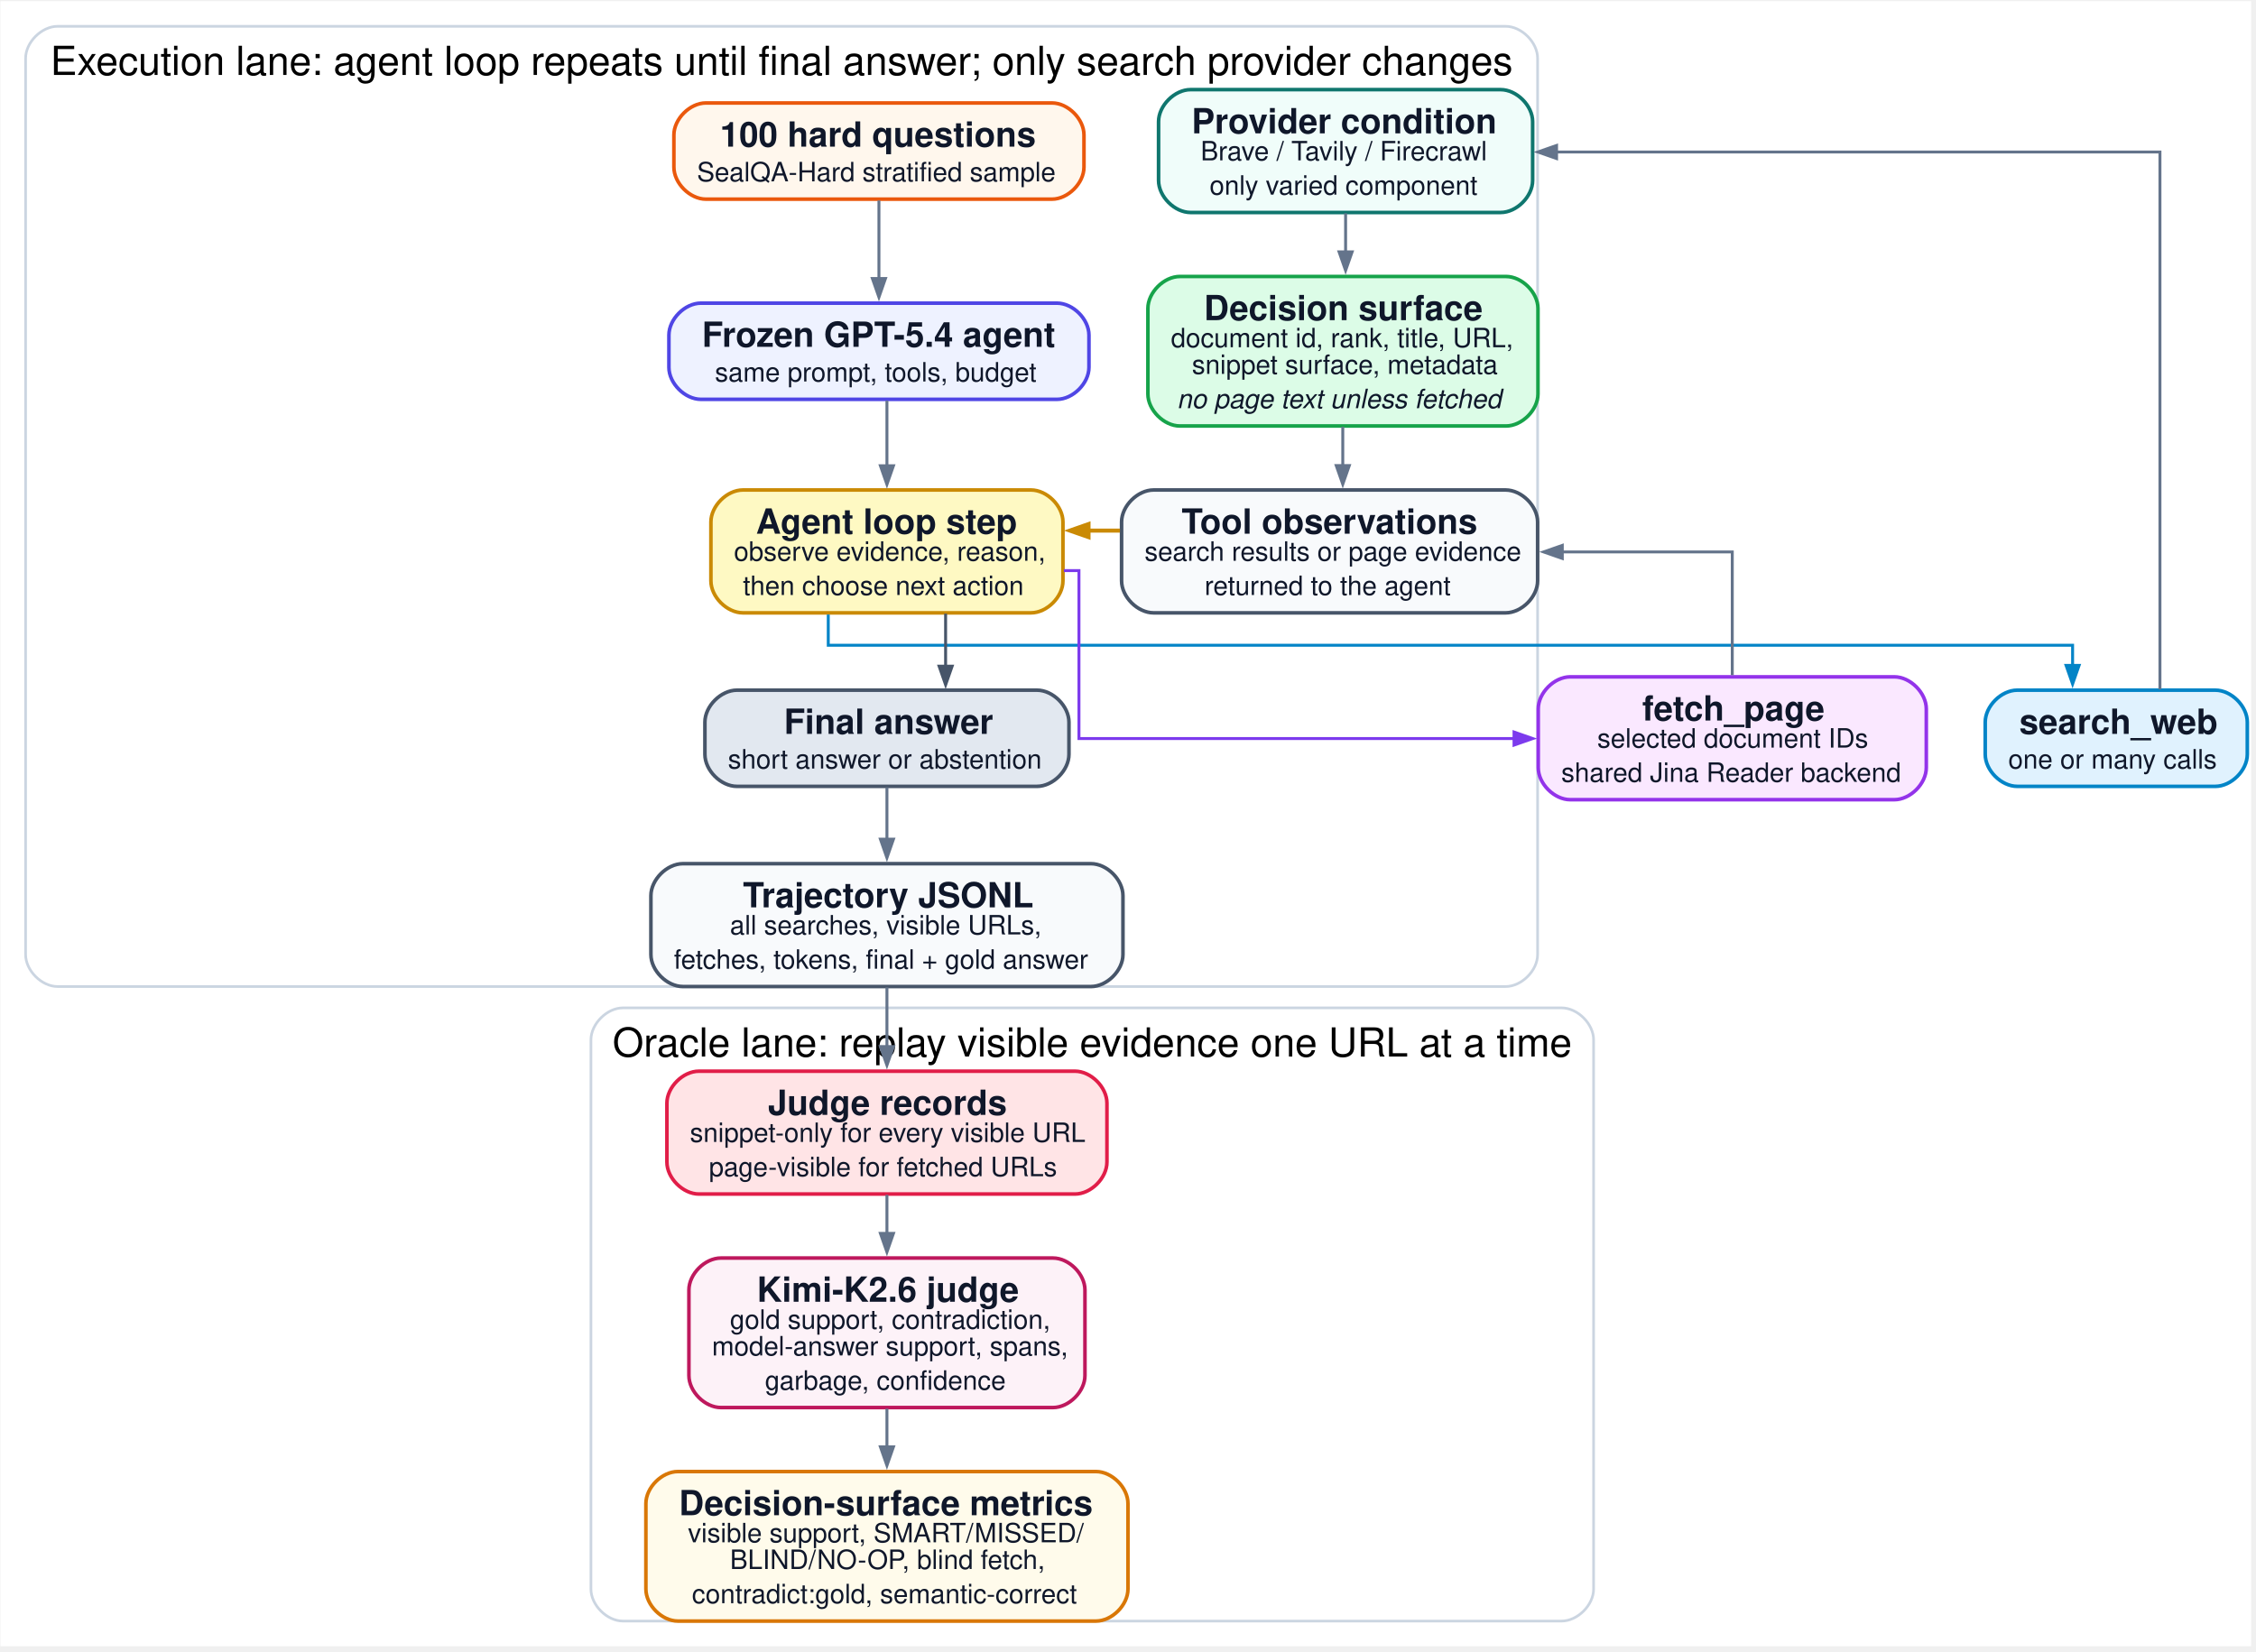
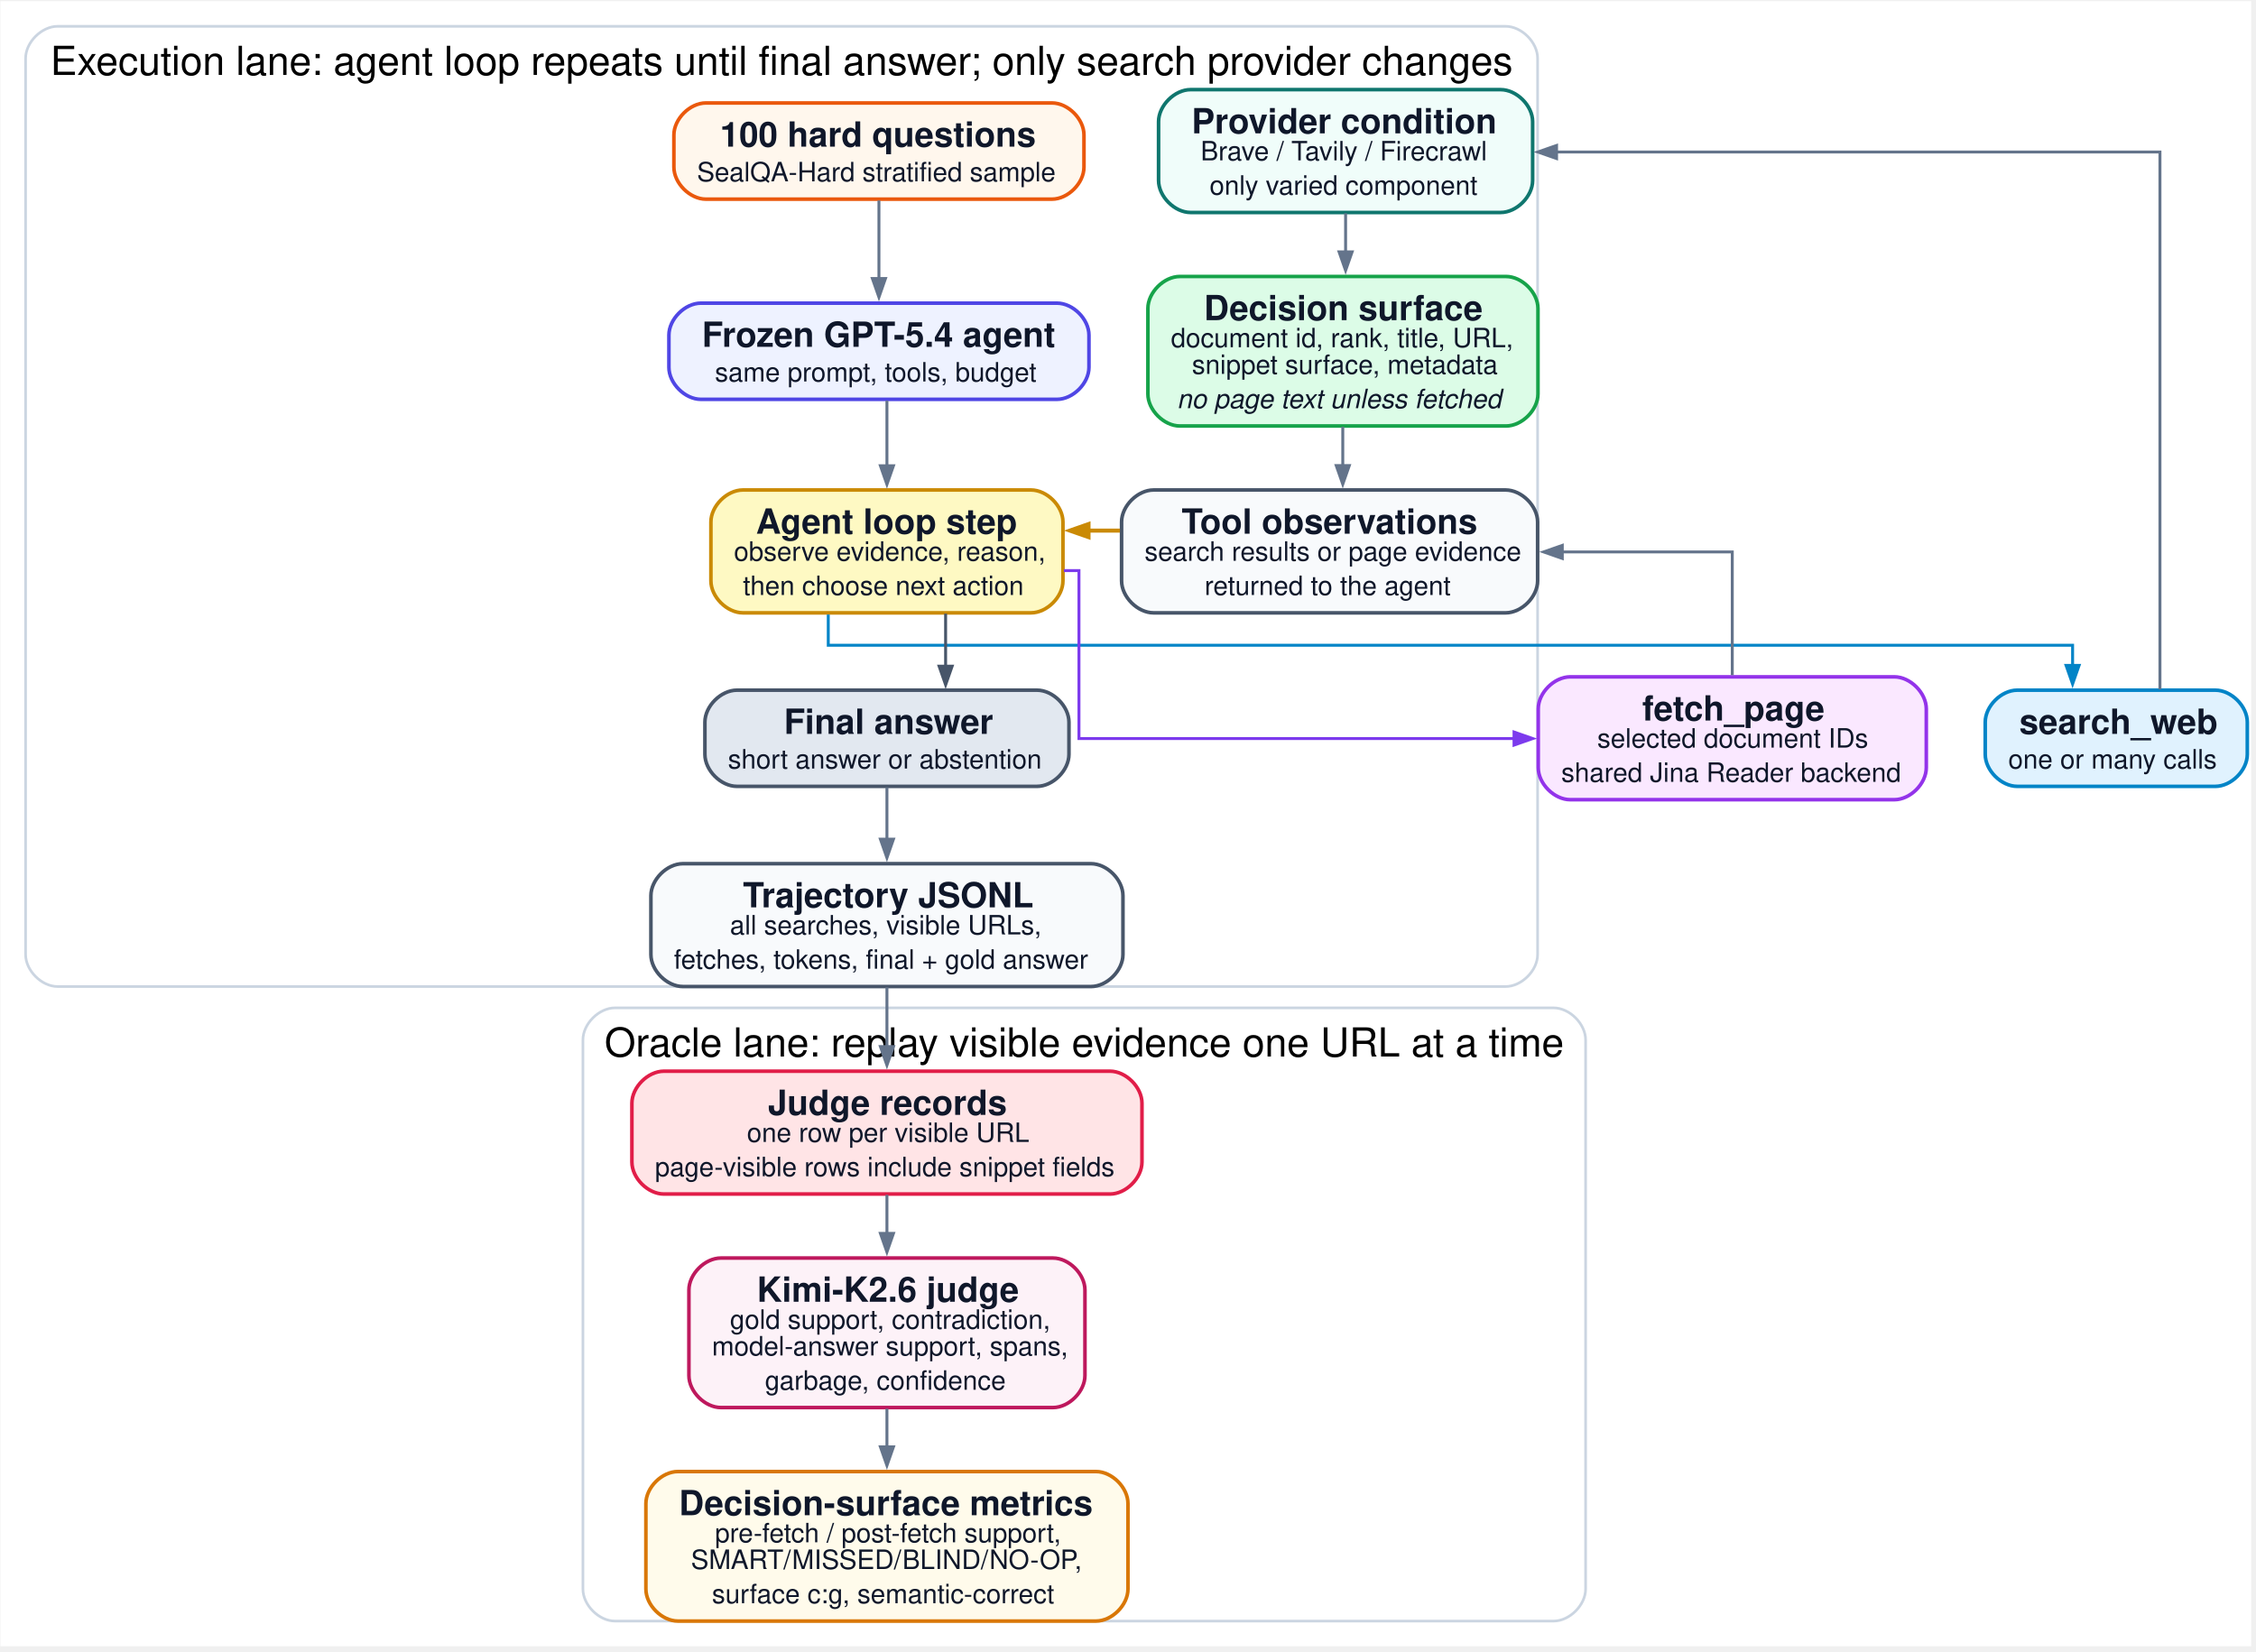
<svg xmlns="http://www.w3.org/2000/svg" width="848pt" height="621pt" viewBox="2.00 2.00 846.00 619.00">
  <g id="graph0" class="graph" transform="scale(1 1) rotate(0) translate(3.6 617.74)">
    <polygon fill="white" stroke="none" points="-1.44,1.44 -1.44,-615.58 842.58,-615.58 842.58,1.44 -1.44,1.44" />
    <g id="clust2" class="cluster">
      <path fill="white" stroke="#cbd5e1" d="M20,-245.99C20,-245.99 563,-245.99 563,-245.99 569,-245.99 575,-251.99 575,-257.99 575,-257.99 575,-594.14 575,-594.14 575,-600.14 569,-606.14 563,-606.14 563,-606.14 20,-606.14 20,-606.14 14,-606.14 8,-600.14 8,-594.14 8,-594.14 8,-257.99 8,-257.99 8,-251.99 14,-245.99 20,-245.99" />
      <text xml:space="preserve" text-anchor="middle" x="291.5" y="-587.89" font-family="Helvetica,sans-Serif" font-size="15.00">Execution lane: agent loop repeats until final answer; only search provider changes</text>
    </g>
    <g id="clust3" class="cluster">
-       <path fill="white" stroke="#cbd5e1" d="M232,-8C232,-8 584,-8 584,-8 590,-8 596,-14 596,-20 596,-20 596,-225.99 596,-225.99 596,-231.99 590,-237.99 584,-237.99 584,-237.99 232,-237.99 232,-237.99 226,-237.99 220,-231.99 220,-225.99 220,-225.99 220,-20 220,-20 220,-14 226,-8 232,-8" />
-       <text xml:space="preserve" text-anchor="middle" x="408" y="-219.74" font-family="Helvetica,sans-Serif" font-size="15.00">Oracle lane: replay visible evidence one URL at a time</text>
+       <path fill="white" stroke="#cbd5e1" d="M229,-8C229,-8 581,-8 581,-8 587,-8 593,-14 593,-20 593,-20 593,-225.99 593,-225.99 593,-231.99 587,-237.99 581,-237.99 581,-237.99 229,-237.99 229,-237.99 223,-237.99 217,-231.99 217,-225.99 217,-225.99 217,-20 217,-20 217,-14 223,-8 229,-8" />
+       <text xml:space="preserve" text-anchor="middle" x="405" y="-219.74" font-family="Helvetica,sans-Serif" font-size="15.00">Oracle lane: replay visible evidence one URL at a time</text>
    </g>
    <g id="node1" class="node">
      <path fill="#fff7ed" stroke="#ea580c" stroke-width="1.35" d="M392.89,-577.39C392.89,-577.39 263.11,-577.39 263.11,-577.39 257.11,-577.39 251.11,-571.39 251.11,-565.39 251.11,-565.39 251.11,-553.31 251.11,-553.31 251.11,-547.31 257.11,-541.31 263.11,-541.31 263.11,-541.31 392.89,-541.31 392.89,-541.31 398.89,-541.31 404.89,-547.31 404.89,-553.31 404.89,-553.31 404.89,-565.39 404.89,-565.39 404.89,-571.39 398.89,-577.39 392.89,-577.39" />
      <text xml:space="preserve" text-anchor="start" x="264.62" y="-561" font-family="Helvetica,sans-Serif" font-size="13.00" fill="#0f172a"> </text>
      <text xml:space="preserve" text-anchor="start" x="268.38" y="-561" font-family="Helvetica,sans-Serif" font-weight="bold" font-size="13.00" fill="#0f172a">100 hard questions</text>
      <text xml:space="preserve" text-anchor="start" x="259.75" y="-548" font-family="Helvetica,sans-Serif" font-size="10.00" fill="#0f172a">SealQA-Hard stratified sample</text>
      <text xml:space="preserve" text-anchor="start" x="392.5" y="-548" font-family="Helvetica,sans-Serif" font-size="13.00" fill="#0f172a"> </text>
    </g>
    <g id="node2" class="node">
      <path fill="#eef2ff" stroke="#4f46e5" stroke-width="1.35" d="M394.76,-502.31C394.76,-502.31 261.24,-502.31 261.24,-502.31 255.24,-502.31 249.24,-496.31 249.24,-490.31 249.24,-490.31 249.24,-478.23 249.24,-478.23 249.24,-472.23 255.24,-466.23 261.24,-466.23 261.24,-466.23 394.76,-466.23 394.76,-466.23 400.76,-466.23 406.76,-472.23 406.76,-478.23 406.76,-478.23 406.76,-490.31 406.76,-490.31 406.76,-496.31 400.76,-502.31 394.76,-502.31" />
      <text xml:space="preserve" text-anchor="start" x="257.88" y="-485.92" font-family="Helvetica,sans-Serif" font-size="13.00" fill="#0f172a"> </text>
      <text xml:space="preserve" text-anchor="start" x="261.62" y="-485.92" font-family="Helvetica,sans-Serif" font-weight="bold" font-size="13.00" fill="#0f172a">Frozen GPT-5.4 agent</text>
      <text xml:space="preserve" text-anchor="start" x="266.5" y="-472.92" font-family="Helvetica,sans-Serif" font-size="10.00" fill="#0f172a">same prompt, tools, budget</text>
      <text xml:space="preserve" text-anchor="start" x="385.75" y="-472.92" font-family="Helvetica,sans-Serif" font-size="13.00" fill="#0f172a"> </text>
    </g>
    <g id="edge1" class="edge">
      <path fill="none" stroke="#64748b" stroke-width="1.1" d="M328,-540.79C328,-540.79 328,-511.54 328,-511.54" />
      <polygon fill="#64748b" stroke="#64748b" stroke-width="1.1" points="330.45,-511.54 328,-504.54 325.55,-511.54 330.45,-511.54" />
    </g>
    <g id="node3" class="node">
      <path fill="#fef9c3" stroke="#ca8a04" stroke-width="1.35" d="M385.01,-432.23C385.01,-432.23 276.99,-432.23 276.99,-432.23 270.99,-432.23 264.99,-426.23 264.99,-420.23 264.99,-420.23 264.99,-398.15 264.99,-398.15 264.99,-392.15 270.99,-386.15 276.99,-386.15 276.99,-386.15 385.01,-386.15 385.01,-386.15 391.01,-386.15 397.01,-392.15 397.01,-398.15 397.01,-398.15 397.01,-420.23 397.01,-420.23 397.01,-426.23 391.01,-432.23 385.01,-432.23" />
      <text xml:space="preserve" text-anchor="start" x="278.12" y="-415.84" font-family="Helvetica,sans-Serif" font-size="13.00" fill="#0f172a"> </text>
      <text xml:space="preserve" text-anchor="start" x="281.88" y="-415.84" font-family="Helvetica,sans-Serif" font-weight="bold" font-size="13.00" fill="#0f172a">Agent loop step</text>
      <text xml:space="preserve" text-anchor="start" x="273.62" y="-405.69" font-family="Helvetica,sans-Serif" font-size="10.00" fill="#0f172a">observe evidence, reason,</text>
      <text xml:space="preserve" text-anchor="start" x="277" y="-392.84" font-family="Helvetica,sans-Serif" font-size="10.00" fill="#0f172a">then choose next action</text>
      <text xml:space="preserve" text-anchor="start" x="381.25" y="-392.84" font-family="Helvetica,sans-Serif" font-size="13.00" fill="#0f172a"> </text>
    </g>
    <g id="edge2" class="edge">
      <path fill="none" stroke="#64748b" stroke-width="1.1" d="M331,-465.71C331,-465.71 331,-441.32 331,-441.32" />
      <polygon fill="#64748b" stroke="#64748b" stroke-width="1.1" points="333.45,-441.32 331,-434.32 328.55,-441.32 333.45,-441.32" />
    </g>
    <g id="node4" class="node">
      <path fill="#e0f2fe" stroke="#0284c7" stroke-width="1.35" d="M829.14,-357.15C829.14,-357.15 754.86,-357.15 754.86,-357.15 748.86,-357.15 742.86,-351.15 742.86,-345.15 742.86,-345.15 742.86,-333.07 742.86,-333.07 742.86,-327.07 748.86,-321.07 754.86,-321.07 754.86,-321.07 829.14,-321.07 829.14,-321.07 835.14,-321.07 841.14,-327.07 841.14,-333.07 841.14,-333.07 841.14,-345.15 841.14,-345.15 841.14,-351.15 835.14,-357.15 829.14,-357.15" />
      <text xml:space="preserve" text-anchor="start" x="751.88" y="-340.76" font-family="Helvetica,sans-Serif" font-size="13.00" fill="#0f172a"> </text>
      <text xml:space="preserve" text-anchor="start" x="755.62" y="-340.76" font-family="Helvetica,sans-Serif" font-weight="bold" font-size="13.00" fill="#0f172a">search_web</text>
      <text xml:space="preserve" text-anchor="start" x="751.5" y="-327.76" font-family="Helvetica,sans-Serif" font-size="10.00" fill="#0f172a">one or many calls</text>
      <text xml:space="preserve" text-anchor="start" x="828.75" y="-327.76" font-family="Helvetica,sans-Serif" font-size="13.00" fill="#0f172a"> </text>
    </g>
    <g id="edge3" class="edge">
      <path fill="none" stroke="#0284c7" stroke-width="1.1" d="M309,-385.52C309,-379.16 309,-374 309,-374 309,-374 775.62,-374 775.62,-374 775.62,-374 775.62,-366.45 775.62,-366.45" />
      <polygon fill="#0284c7" stroke="#0284c7" stroke-width="1.1" points="778.07,-366.45 775.62,-359.45 773.17,-366.45 778.07,-366.45" />
    </g>
    <g id="node7" class="node">
      <path fill="#fae8ff" stroke="#9333ea" stroke-width="1.35" d="M708.76,-362.15C708.76,-362.15 587.24,-362.15 587.24,-362.15 581.24,-362.15 575.24,-356.15 575.24,-350.15 575.24,-350.15 575.24,-328.07 575.24,-328.07 575.24,-322.07 581.24,-316.07 587.24,-316.07 587.24,-316.07 708.76,-316.07 708.76,-316.07 714.76,-316.07 720.76,-322.07 720.76,-328.07 720.76,-328.07 720.76,-350.15 720.76,-350.15 720.76,-356.15 714.76,-362.15 708.76,-362.15" />
      <text xml:space="preserve" text-anchor="start" x="610.5" y="-345.76" font-family="Helvetica,sans-Serif" font-size="13.00" fill="#0f172a"> </text>
      <text xml:space="preserve" text-anchor="start" x="614.25" y="-345.76" font-family="Helvetica,sans-Serif" font-weight="bold" font-size="13.00" fill="#0f172a">fetch_page</text>
      <text xml:space="preserve" text-anchor="start" x="597.38" y="-335.61" font-family="Helvetica,sans-Serif" font-size="10.00" fill="#0f172a">selected document IDs</text>
      <text xml:space="preserve" text-anchor="start" x="583.88" y="-322.76" font-family="Helvetica,sans-Serif" font-size="10.00" fill="#0f172a">shared Jina Reader backend</text>
      <text xml:space="preserve" text-anchor="start" x="708.38" y="-322.76" font-family="Helvetica,sans-Serif" font-size="13.00" fill="#0f172a"> </text>
    </g>
    <g id="edge7" class="edge">
      <path fill="none" stroke="#7c3aed" stroke-width="1.1" d="M397.36,-402C400.89,-402 403.01,-402 403.01,-402 403.01,-402 403.01,-339 403.01,-339 403.01,-339 566.16,-339 566.16,-339" />
      <polygon fill="#7c3aed" stroke="#7c3aed" stroke-width="1.1" points="566.16,-341.45 573.16,-339 566.16,-336.55 566.16,-341.45" />
    </g>
    <g id="node9" class="node">
      <path fill="#e2e8f0" stroke="#475569" stroke-width="1.35" d="M387.26,-357.15C387.26,-357.15 274.74,-357.15 274.74,-357.15 268.74,-357.15 262.74,-351.15 262.74,-345.15 262.74,-345.15 262.74,-333.07 262.74,-333.07 262.74,-327.07 268.74,-321.07 274.74,-321.07 274.74,-321.07 387.26,-321.07 387.26,-321.07 393.26,-321.07 399.26,-327.07 399.26,-333.07 399.26,-333.07 399.26,-345.15 399.26,-345.15 399.26,-351.15 393.26,-357.15 387.26,-357.15" />
      <text xml:space="preserve" text-anchor="start" x="288.62" y="-340.76" font-family="Helvetica,sans-Serif" font-size="13.00" fill="#0f172a"> </text>
      <text xml:space="preserve" text-anchor="start" x="292.38" y="-340.76" font-family="Helvetica,sans-Serif" font-weight="bold" font-size="13.00" fill="#0f172a">Final answer</text>
      <text xml:space="preserve" text-anchor="start" x="271.38" y="-327.76" font-family="Helvetica,sans-Serif" font-size="10.00" fill="#0f172a">short answer or abstention</text>
      <text xml:space="preserve" text-anchor="start" x="386.88" y="-327.76" font-family="Helvetica,sans-Serif" font-size="13.00" fill="#0f172a"> </text>
    </g>
    <g id="edge10" class="edge">
      <path fill="none" stroke="#475569" stroke-width="1.1" d="M353,-385.85C353,-385.85 353,-366.14 353,-366.14" />
      <polygon fill="#475569" stroke="#475569" stroke-width="1.1" points="355.46,-366.14 353.01,-359.14 350.56,-366.14 355.46,-366.14" />
    </g>
    <g id="node5" class="node">
      <path fill="#f0fdfa" stroke="#0f766e" stroke-width="1.35" d="M561.14,-582.39C561.14,-582.39 444.86,-582.39 444.86,-582.39 438.86,-582.39 432.86,-576.39 432.86,-570.39 432.86,-570.39 432.86,-548.31 432.86,-548.31 432.86,-542.31 438.86,-536.31 444.86,-536.31 444.86,-536.31 561.14,-536.31 561.14,-536.31 567.14,-536.31 573.14,-542.31 573.14,-548.31 573.14,-548.31 573.14,-570.39 573.14,-570.39 573.14,-576.39 567.14,-582.39 561.14,-582.39" />
      <text xml:space="preserve" text-anchor="start" x="441.5" y="-566" font-family="Helvetica,sans-Serif" font-size="13.00" fill="#0f172a"> </text>
      <text xml:space="preserve" text-anchor="start" x="445.25" y="-566" font-family="Helvetica,sans-Serif" font-weight="bold" font-size="13.00" fill="#0f172a">Provider condition</text>
      <text xml:space="preserve" text-anchor="start" x="448.62" y="-555.85" font-family="Helvetica,sans-Serif" font-size="10.00" fill="#0f172a">Brave / Tavily / Firecrawl</text>
      <text xml:space="preserve" text-anchor="start" x="452" y="-543" font-family="Helvetica,sans-Serif" font-size="10.00" fill="#0f172a">only varied component</text>
      <text xml:space="preserve" text-anchor="start" x="550.25" y="-543" font-family="Helvetica,sans-Serif" font-size="13.00" fill="#0f172a"> </text>
    </g>
    <g id="edge4" class="edge">
      <path fill="none" stroke="#64748b" stroke-width="1.1" d="M808.38,-357.48C808.38,-410.33 808.38,-559 808.38,-559 808.38,-559 582.11,-559 582.11,-559" />
      <polygon fill="#64748b" stroke="#64748b" stroke-width="1.1" points="582.11,-556.55 575.11,-559 582.11,-561.45 582.11,-556.55" />
    </g>
    <g id="node6" class="node">
      <path fill="#dcfce7" stroke="#16a34a" stroke-width="1.35" d="M563.14,-512.31C563.14,-512.31 440.86,-512.31 440.86,-512.31 434.86,-512.31 428.86,-506.31 428.86,-500.31 428.86,-500.31 428.86,-468.23 428.86,-468.23 428.86,-462.23 434.86,-456.23 440.86,-456.23 440.86,-456.23 563.14,-456.23 563.14,-456.23 569.14,-456.23 575.14,-462.23 575.14,-468.23 575.14,-468.23 575.14,-500.31 575.14,-500.31 575.14,-506.31 569.14,-512.31 563.14,-512.31" />
      <text xml:space="preserve" text-anchor="start" x="446.12" y="-495.92" font-family="Helvetica,sans-Serif" font-size="13.00" fill="#0f172a"> </text>
      <text xml:space="preserve" text-anchor="start" x="449.88" y="-495.92" font-family="Helvetica,sans-Serif" font-weight="bold" font-size="13.00" fill="#0f172a">Decision surface</text>
      <text xml:space="preserve" text-anchor="start" x="437.5" y="-485.77" font-family="Helvetica,sans-Serif" font-size="10.00" fill="#0f172a">document id, rank, title, URL,</text>
      <text xml:space="preserve" text-anchor="start" x="445.38" y="-475.77" font-family="Helvetica,sans-Serif" font-size="10.00" fill="#0f172a">snippet surface, metadata</text>
      <text xml:space="preserve" text-anchor="start" x="439.75" y="-462.92" font-family="Helvetica,sans-Serif" font-style="italic" font-size="10.00" fill="#0f172a">no page text unless fetched</text>
      <text xml:space="preserve" text-anchor="start" x="560.5" y="-462.92" font-family="Helvetica,sans-Serif" font-size="13.00" fill="#0f172a"> </text>
    </g>
    <g id="edge5" class="edge">
      <path fill="none" stroke="#64748b" stroke-width="1.1" d="M503,-536.01C503,-536.01 503,-521.55 503,-521.55" />
      <polygon fill="#64748b" stroke="#64748b" stroke-width="1.1" points="505.45,-521.55 503,-514.55 500.55,-521.55 505.45,-521.55" />
    </g>
    <g id="node8" class="node">
      <path fill="#f8fafc" stroke="#475569" stroke-width="1.35" d="M563.01,-432.23C563.01,-432.23 430.99,-432.23 430.99,-432.23 424.99,-432.23 418.99,-426.23 418.99,-420.23 418.99,-420.23 418.99,-398.15 418.99,-398.15 418.99,-392.15 424.99,-386.15 430.99,-386.15 430.99,-386.15 563.01,-386.15 563.01,-386.15 569.01,-386.15 575.01,-392.15 575.01,-398.15 575.01,-398.15 575.01,-420.23 575.01,-420.23 575.01,-426.23 569.01,-432.23 563.01,-432.23" />
      <text xml:space="preserve" text-anchor="start" x="437.75" y="-415.84" font-family="Helvetica,sans-Serif" font-size="13.00" fill="#0f172a"> </text>
      <text xml:space="preserve" text-anchor="start" x="441.5" y="-415.84" font-family="Helvetica,sans-Serif" font-weight="bold" font-size="13.00" fill="#0f172a">Tool observations</text>
      <text xml:space="preserve" text-anchor="start" x="427.62" y="-405.69" font-family="Helvetica,sans-Serif" font-size="10.00" fill="#0f172a">search results or page evidence</text>
      <text xml:space="preserve" text-anchor="start" x="450.12" y="-392.84" font-family="Helvetica,sans-Serif" font-size="10.00" fill="#0f172a">returned to the agent</text>
      <text xml:space="preserve" text-anchor="start" x="540.12" y="-392.84" font-family="Helvetica,sans-Serif" font-size="13.00" fill="#0f172a"> </text>
    </g>
    <g id="edge6" class="edge">
      <path fill="none" stroke="#64748b" stroke-width="1.1" d="M501.94,-455.89C501.94,-455.89 501.94,-441.39 501.94,-441.39" />
      <polygon fill="#64748b" stroke="#64748b" stroke-width="1.1" points="504.39,-441.39 501.94,-434.39 499.49,-441.39 504.39,-441.39" />
    </g>
    <g id="edge8" class="edge">
      <path fill="none" stroke="#64748b" stroke-width="1.1" d="M648,-362.77C648,-383.05 648,-409 648,-409 648,-409 584.26,-409 584.26,-409" />
      <polygon fill="#64748b" stroke="#64748b" stroke-width="1.1" points="584.26,-406.55 577.26,-409 584.26,-411.45 584.26,-406.55" />
    </g>
    <g id="edge9" class="edge">
      <path fill="none" stroke="#ca8a04" stroke-width="1.5" d="M418.38,-417C418.38,-417 406.6,-417 406.6,-417" />
      <polygon fill="#ca8a04" stroke="#ca8a04" stroke-width="1.5" points="406.6,-414.55 399.6,-417 406.6,-419.45 406.6,-414.55" />
    </g>
    <g id="node10" class="node">
      <path fill="#f8fafc" stroke="#475569" stroke-width="1.35" d="M407.51,-292.07C407.51,-292.07 254.49,-292.07 254.49,-292.07 248.49,-292.07 242.49,-286.07 242.49,-280.07 242.49,-280.07 242.49,-257.99 242.49,-257.99 242.49,-251.99 248.49,-245.99 254.49,-245.99 254.49,-245.99 407.51,-245.99 407.51,-245.99 413.51,-245.99 419.51,-251.99 419.51,-257.99 419.51,-257.99 419.51,-280.07 419.51,-280.07 419.51,-286.07 413.51,-292.07 407.51,-292.07" />
      <text xml:space="preserve" text-anchor="start" x="273.25" y="-275.68" font-family="Helvetica,sans-Serif" font-size="13.00" fill="#0f172a"> </text>
      <text xml:space="preserve" text-anchor="start" x="277" y="-275.68" font-family="Helvetica,sans-Serif" font-weight="bold" font-size="13.00" fill="#0f172a">Trajectory JSONL</text>
      <text xml:space="preserve" text-anchor="start" x="272.12" y="-265.53" font-family="Helvetica,sans-Serif" font-size="10.00" fill="#0f172a">all searches, visible URLs,</text>
      <text xml:space="preserve" text-anchor="start" x="251.12" y="-252.68" font-family="Helvetica,sans-Serif" font-size="10.00" fill="#0f172a">fetches, tokens, final + gold answer</text>
      <text xml:space="preserve" text-anchor="start" x="407.12" y="-252.68" font-family="Helvetica,sans-Serif" font-size="13.00" fill="#0f172a"> </text>
    </g>
    <g id="edge11" class="edge">
      <path fill="none" stroke="#64748b" stroke-width="1.1" d="M331,-320.7C331,-320.7 331,-301.27 331,-301.27" />
      <polygon fill="#64748b" stroke="#64748b" stroke-width="1.1" points="333.45,-301.27 331,-294.27 328.55,-301.27 333.45,-301.27" />
    </g>
    <g id="node11" class="node">
-       <path fill="#ffe4e6" stroke="#e11d48" stroke-width="1.35" d="M401.51,-214.24C401.51,-214.24 260.49,-214.24 260.49,-214.24 254.49,-214.24 248.49,-208.24 248.49,-202.24 248.49,-202.24 248.49,-180.16 248.49,-180.16 248.49,-174.16 254.49,-168.16 260.49,-168.16 260.49,-168.16 401.51,-168.16 401.51,-168.16 407.51,-168.16 413.51,-174.16 413.51,-180.16 413.51,-180.16 413.51,-202.24 413.51,-202.24 413.51,-208.24 407.51,-214.24 401.51,-214.24" />
+       <path fill="#ffe4e6" stroke="#e11d48" stroke-width="1.35" d="M414.64,-214.24C414.64,-214.24 247.36,-214.24 247.36,-214.24 241.36,-214.24 235.36,-208.24 235.36,-202.24 235.36,-202.24 235.36,-180.16 235.36,-180.16 235.36,-174.16 241.36,-168.16 247.36,-168.16 247.36,-168.16 414.64,-168.16 414.64,-168.16 420.64,-168.16 426.64,-174.16 426.64,-180.16 426.64,-180.16 426.64,-202.24 426.64,-202.24 426.64,-208.24 420.64,-214.24 414.64,-214.24" />
      <text xml:space="preserve" text-anchor="start" x="282.62" y="-197.85" font-family="Helvetica,sans-Serif" font-size="13.00" fill="#0f172a"> </text>
      <text xml:space="preserve" text-anchor="start" x="286.38" y="-197.85" font-family="Helvetica,sans-Serif" font-weight="bold" font-size="13.00" fill="#0f172a">Judge records</text>
-       <text xml:space="preserve" text-anchor="start" x="257.12" y="-187.7" font-family="Helvetica,sans-Serif" font-size="10.00" fill="#0f172a">snippet-only for every visible URL</text>
-       <text xml:space="preserve" text-anchor="start" x="264.25" y="-174.85" font-family="Helvetica,sans-Serif" font-size="10.00" fill="#0f172a">page-visible for fetched URLs</text>
-       <text xml:space="preserve" text-anchor="start" x="394" y="-174.85" font-family="Helvetica,sans-Serif" font-size="13.00" fill="#0f172a"> </text>
+       <text xml:space="preserve" text-anchor="start" x="278.5" y="-187.7" font-family="Helvetica,sans-Serif" font-size="10.00" fill="#0f172a">one row per visible URL</text>
+       <text xml:space="preserve" text-anchor="start" x="244" y="-174.85" font-family="Helvetica,sans-Serif" font-size="10.00" fill="#0f172a">page-visible rows include snippet fields</text>
+       <text xml:space="preserve" text-anchor="start" x="414.25" y="-174.85" font-family="Helvetica,sans-Serif" font-size="13.00" fill="#0f172a"> </text>
    </g>
    <g id="edge12" class="edge">
      <path fill="none" stroke="#64748b" stroke-width="1.1" d="M331,-245.68C331,-245.68 331,-223.47 331,-223.47" />
      <polygon fill="#64748b" stroke="#64748b" stroke-width="1.1" points="333.45,-223.47 331,-216.47 328.55,-223.47 333.45,-223.47" />
    </g>
    <g id="node12" class="node">
      <path fill="#fdf2f8" stroke="#be185d" stroke-width="1.35" d="M393.26,-144.16C393.26,-144.16 268.74,-144.16 268.74,-144.16 262.74,-144.16 256.74,-138.16 256.74,-132.16 256.74,-132.16 256.74,-100.08 256.74,-100.08 256.74,-94.08 262.74,-88.08 268.74,-88.08 268.74,-88.08 393.26,-88.08 393.26,-88.08 399.26,-88.08 405.26,-94.08 405.26,-100.08 405.26,-100.08 405.26,-132.16 405.26,-132.16 405.26,-138.16 399.26,-144.16 393.26,-144.16" />
      <text xml:space="preserve" text-anchor="start" x="278.5" y="-127.77" font-family="Helvetica,sans-Serif" font-size="13.00" fill="#0f172a"> </text>
      <text xml:space="preserve" text-anchor="start" x="282.25" y="-127.77" font-family="Helvetica,sans-Serif" font-weight="bold" font-size="13.00" fill="#0f172a">Kimi-K2.6 judge</text>
      <text xml:space="preserve" text-anchor="start" x="272.12" y="-117.62" font-family="Helvetica,sans-Serif" font-size="10.00" fill="#0f172a">gold support, contradiction,</text>
      <text xml:space="preserve" text-anchor="start" x="265.38" y="-107.62" font-family="Helvetica,sans-Serif" font-size="10.00" fill="#0f172a">model-answer support, spans,</text>
      <text xml:space="preserve" text-anchor="start" x="285.25" y="-94.77" font-family="Helvetica,sans-Serif" font-size="10.00" fill="#0f172a">garbage, confidence</text>
      <text xml:space="preserve" text-anchor="start" x="373" y="-94.77" font-family="Helvetica,sans-Serif" font-size="13.00" fill="#0f172a"> </text>
    </g>
    <g id="edge13" class="edge">
      <path fill="none" stroke="#64748b" stroke-width="1.1" d="M331,-167.86C331,-167.86 331,-153.4 331,-153.4" />
      <polygon fill="#64748b" stroke="#64748b" stroke-width="1.1" points="333.45,-153.4 331,-146.4 328.55,-153.4 333.45,-153.4" />
    </g>
    <g id="node13" class="node">
      <path fill="#fffbeb" stroke="#d97706" stroke-width="1.35" d="M409.39,-64.08C409.39,-64.08 252.61,-64.08 252.61,-64.08 246.61,-64.08 240.61,-58.08 240.61,-52.08 240.61,-52.08 240.61,-20 240.61,-20 240.61,-14 246.61,-8 252.61,-8 252.61,-8 409.39,-8 409.39,-8 415.39,-8 421.39,-14 421.39,-20 421.39,-20 421.39,-52.08 421.39,-52.08 421.39,-58.08 415.39,-64.08 409.39,-64.08" />
      <text xml:space="preserve" text-anchor="start" x="249.25" y="-47.69" font-family="Helvetica,sans-Serif" font-size="13.00" fill="#0f172a"> </text>
      <text xml:space="preserve" text-anchor="start" x="253" y="-47.69" font-family="Helvetica,sans-Serif" font-weight="bold" font-size="13.00" fill="#0f172a">Decision-surface metrics</text>
-       <text xml:space="preserve" text-anchor="start" x="256.38" y="-37.54" font-family="Helvetica,sans-Serif" font-size="10.00" fill="#0f172a">visible support, SMART/MISSED/</text>
-       <text xml:space="preserve" text-anchor="start" x="272.12" y="-27.54" font-family="Helvetica,sans-Serif" font-size="10.00" fill="#0f172a">BLIND/NO-OP, blind fetch,</text>
-       <text xml:space="preserve" text-anchor="start" x="257.88" y="-14.69" font-family="Helvetica,sans-Serif" font-size="10.00" fill="#0f172a">contradict:gold, semantic-correct</text>
-       <text xml:space="preserve" text-anchor="start" x="400.38" y="-14.69" font-family="Helvetica,sans-Serif" font-size="13.00" fill="#0f172a"> </text>
+       <text xml:space="preserve" text-anchor="start" x="266.5" y="-37.54" font-family="Helvetica,sans-Serif" font-size="10.00" fill="#0f172a">pre-fetch / post-fetch support,</text>
+       <text xml:space="preserve" text-anchor="start" x="257.5" y="-27.54" font-family="Helvetica,sans-Serif" font-size="10.00" fill="#0f172a">SMART/MISSED/BLIND/NO-OP,</text>
+       <text xml:space="preserve" text-anchor="start" x="265.38" y="-14.69" font-family="Helvetica,sans-Serif" font-size="10.00" fill="#0f172a">surface c:g, semantic-correct</text>
+       <text xml:space="preserve" text-anchor="start" x="392.88" y="-14.69" font-family="Helvetica,sans-Serif" font-size="13.00" fill="#0f172a"> </text>
    </g>
    <g id="edge14" class="edge">
      <path fill="none" stroke="#64748b" stroke-width="1.1" d="M331,-87.66C331,-87.66 331,-73.34 331,-73.34" />
      <polygon fill="#64748b" stroke="#64748b" stroke-width="1.1" points="333.45,-73.34 331,-66.34 328.55,-73.34 333.45,-73.34" />
    </g>
  </g>
</svg>
